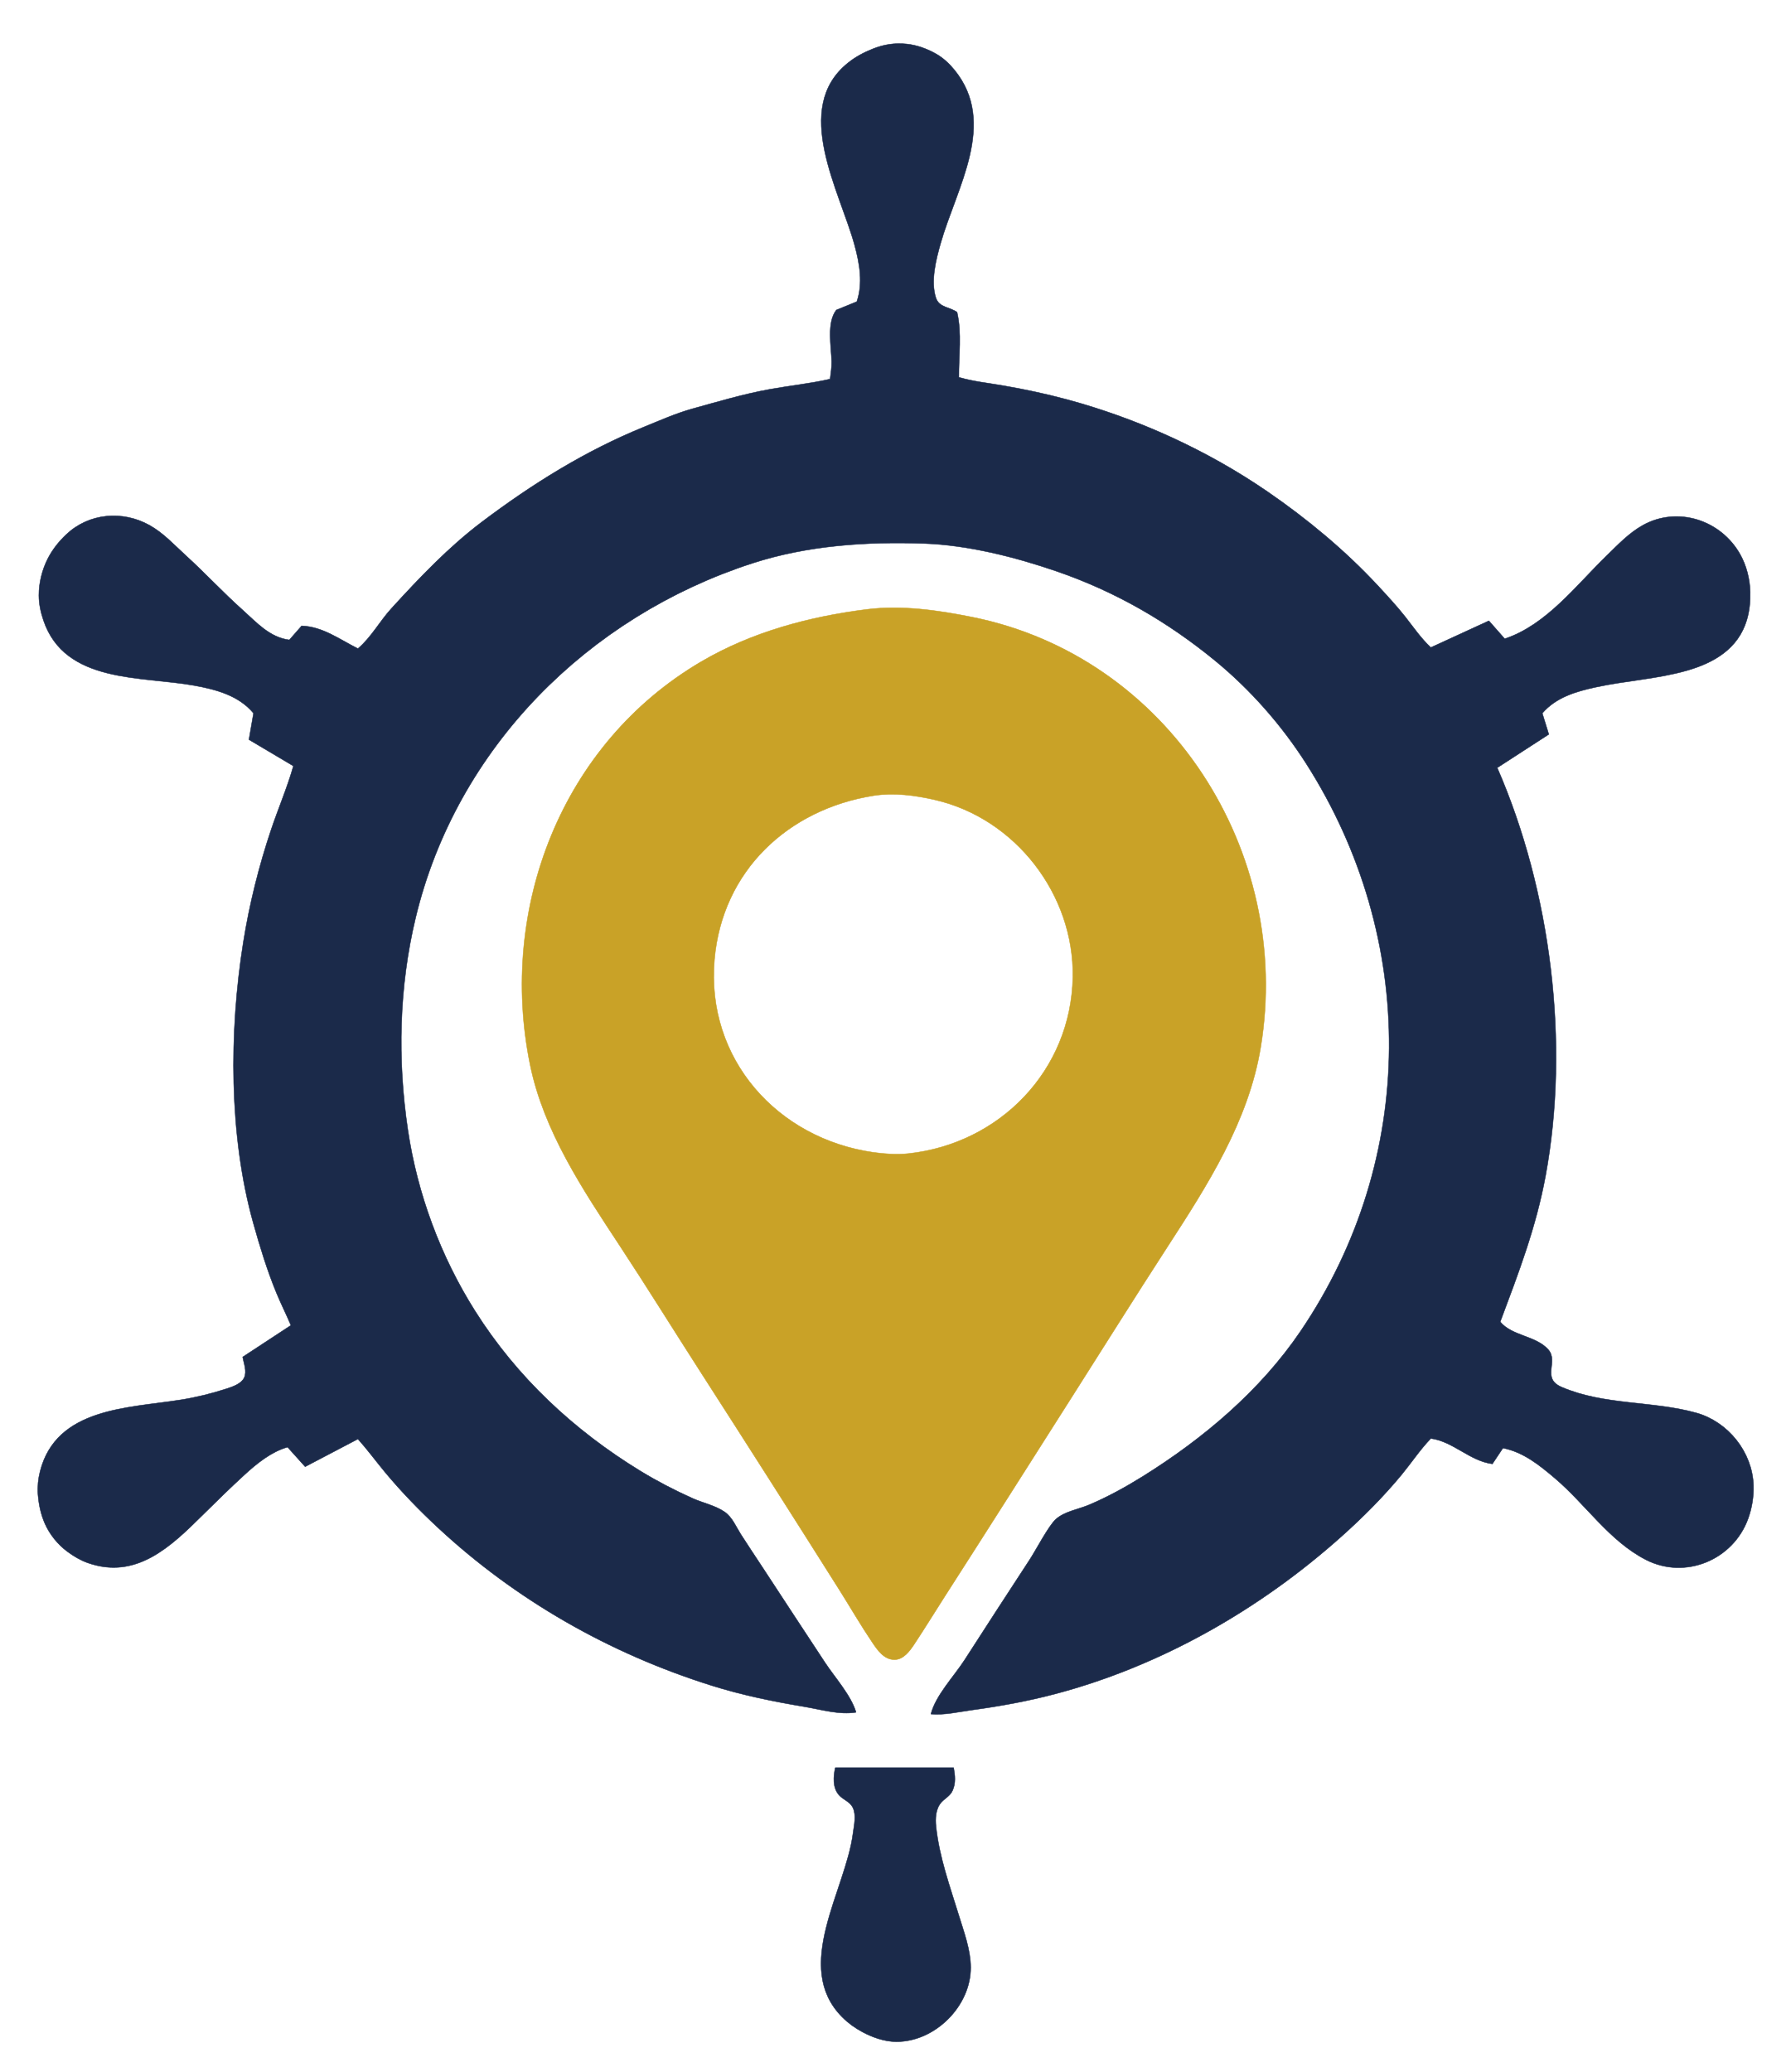
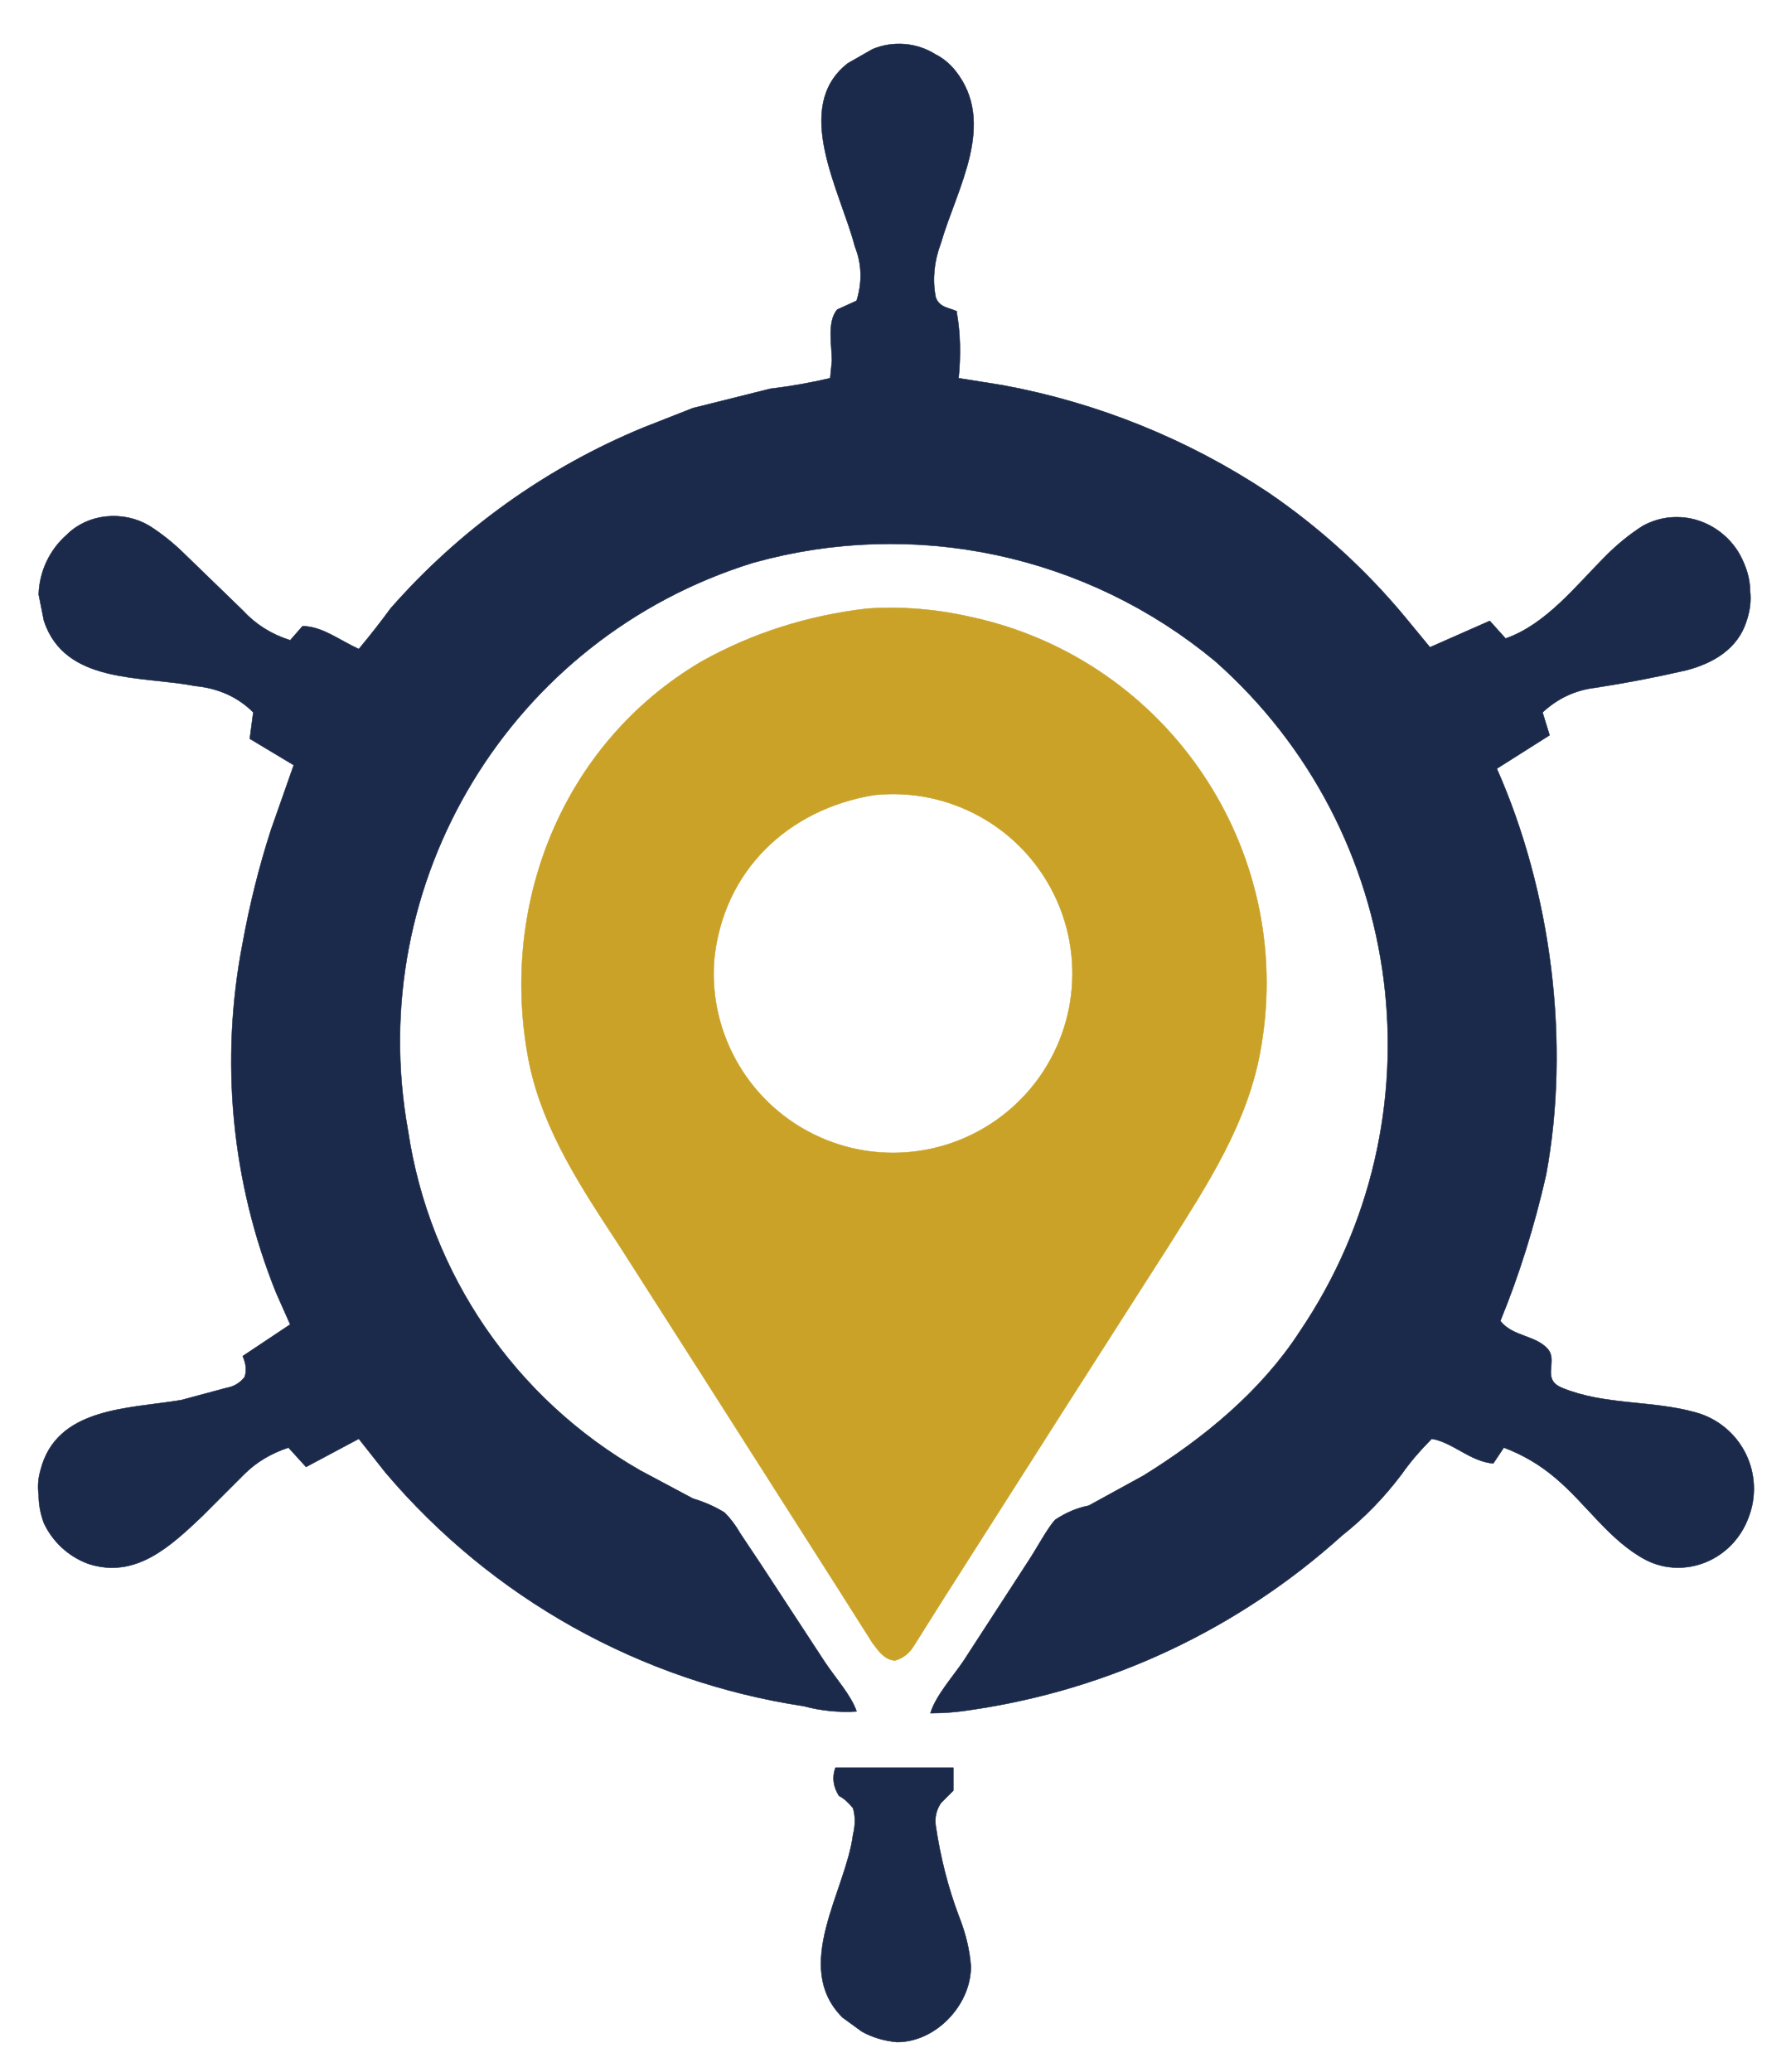
<svg xmlns="http://www.w3.org/2000/svg" width="1018" height="1178">
-   <path fill="#1b2a4a" fill-rule="evenodd" stroke="#1b2a4a" stroke-linejoin="round" stroke-width=".25" d="M544.13 177.5c2.82 11.99.89 24.8 1.02 37 8.22 2.41 16.86 3.28 25.29 4.75 12.03 2.09 24.22 4.66 36.01 7.84 40.41 10.9 79.83 28.81 114.37 52.56 22.46 15.44 44.07 33.38 62.64 53.39 5.28 5.7 10.63 11.49 15.45 17.58 4.71 5.97 8.98 12.3 14.59 17.5 11-5.05 22-10.11 33-15.17 3 3.41 6 6.82 9 10.22 23.69-7.84 40.64-30.46 57.94-47.23 6.41-6.22 12.75-12.98 20.64-17.35 19.79-10.98 44.37-2.9 55.29 16.6 3.58 6.39 5.51 14.02 5.69 21.31.13 5.45-.36 10.81-1.94 16.04-4.92 16.37-18.73 24.37-34.37 28.79-16.77 4.75-34.48 5.67-51.47 9.36-11.29 2.45-22.61 5.75-30.42 14.81 1.24 4 2.48 8 3.71 12-9.77 6.33-19.55 12.67-29.33 19 30.58 70.08 41.34 156.88 27.5 231.91-5.47 29.6-15.34 55.14-25.8 83.09 6.78 8.15 20.27 7.85 27.29 15.75 6.14 6.91-4.12 16.3 7.63 21.36 24.32 10.45 51.45 7.7 76.45 14.63 18.22 5.05 32.03 22.36 32.62 41.26.21 6.37-.88 12.92-3.05 18.91-8.48 23.46-35.74 34.85-58.13 23.35-20.83-10.69-34.18-31.45-51.68-46.3-8.88-7.54-17.91-14.85-29.57-17.19-2 3-4 6.01-6 9.01-12.86-1.66-22.29-12.77-35-14.46-6.07 6.29-11.02 13.8-16.59 20.56-10.31 12.5-21.98 24.19-34.05 34.99-46.43 41.58-102.88 73.87-163.3 89.78-15.51 4.08-31.09 6.9-47.04 9.08-7.64 1.04-15.51 2.96-23.25 2.27 2.68-10.59 13.12-21.43 19.09-30.67 12.29-19.03 24.56-38.07 37-57.01 3.65-5.56 10.69-19.2 14.9-23.05 4.9-4.47 12.89-5.66 18.87-8.19 10.54-4.45 20.97-10.19 30.67-16.24 34.37-21.43 66.7-48.7 89.6-82.45 66.6-98.13 66.7-223.44 3.13-322.92-13.87-21.71-31.7-41.98-51.67-58.35-27.2-22.29-56.86-39.4-90.17-50.85-23.56-8.1-50.28-14.87-75.19-15.77-32.82-1.17-66.53 1.09-97.81 11.25-93.44 30.32-168.21 104.98-191.38 201.48-9.48 39.49-10.41 80.64-4.41 120.78 5.41 36.22 18.55 71.72 38.21 102.85 23.75 37.62 56.23 67.9 94.06 91 9.4 5.74 19.45 10.94 29.5 15.46 5.9 2.65 12.89 4.05 18.27 7.73 4.39 3.01 6.5 8.42 9.26 12.75 3.87 6.07 7.9 12.06 11.85 18.08 12.02 18.32 24 36.67 36.08 54.95 5.54 8.38 14.8 18.66 17.57 28.17-9.53 1.59-19.96-1.61-29.35-3.18-17.94-3-35.66-6.63-53.02-12.11-57.81-18.21-110.9-48.38-155.34-89.69-10.5-9.76-20.65-20.22-29.83-31.23-5.27-6.33-10.16-13.01-15.66-19.16-10 5.25-20 10.49-30 15.74-3.33-3.71-6.67-7.42-10-11.12-9.19 2.55-17.55 9.35-24.51 15.73-8.17 7.5-16.06 15.22-23.96 23.05-17.91 17.77-37.64 36.71-65.1 27.02-4.23-1.5-8.02-3.76-11.61-6.42-5.51-4.07-10.11-9.77-12.86-16.07-2.3-5.31-3.4-10.64-3.87-16.38-.35-4.41.12-8.96 1.22-13.23 9.26-36.1 49.89-35.84 79.69-40.56 8.99-1.42 17.81-3.58 26.47-6.41 3.31-1.08 8.25-2.75 9.85-6.19 1.71-3.66-.22-8.11-.85-11.79 9.14-6 18.28-12 27.43-18-2.58-6.14-5.6-12.08-8.14-18.23-5.35-12.93-9.45-26.34-13.22-39.8-13.99-49.96-13.83-108.9-5.7-159.81 3.44-21.57 8.88-43.38 15.84-64.05 4.06-12.06 9.15-23.89 12.63-36.11-8.42-5-16.85-10-25.28-15l2.61-15c-8.36-10.07-21.21-13.49-33.58-15.74-30.16-5.48-73.61-1.04-85.84-37.04-1.57-4.61-2.59-9.32-2.61-14.22-.03-7.09 1.83-14.53 5.04-20.85 2.63-5.18 6.19-9.63 10.37-13.63 12.91-12.34 32.05-13.97 47.41-5.44 7.94 4.4 14.1 11.21 20.74 17.26 10.97 9.99 21.07 20.94 32.15 30.84 8.05 7.18 15.39 15.68 26.68 17.14 2.33-2.67 4.67-5.33 7-7.99 11.97.41 21.57 7.71 32 12.92 7.63-6.52 12.3-15.43 18.99-22.77 16-17.53 32.64-35.04 51.65-49.37 28.54-21.52 58.85-40.42 92.09-53.91 9.04-3.67 18.16-7.75 27.57-10.35 14.55-4.02 28.94-8.34 43.86-11.03 11.38-2.06 23.08-3.24 34.28-5.82.4-3.38.97-6.57.89-10-.22-8.5-2.95-22.1 2.67-29.26 3.87-1.58 7.74-3.16 11.62-4.74 3.58-10.41 1.6-21.59-1.2-31.96-8.3-30.7-36.1-78.04-3.71-103.86 4.3-3.44 8.97-5.89 14.06-7.92 6.23-2.49 12.48-3.47 19.23-2.75 5.79.61 11.42 2.67 16.49 5.5 4.17 2.33 7.69 5.61 10.69 9.3 24.59 30.22 1.08 66.99-7.9 98.56-2.62 9.2-5.79 21.58-2.66 31.02 1.85 5.57 8.11 5.17 12.01 8.11Zm-1.93 827.52c.8 4.52 1.29 8.71-.66 13.03-1.36 3.02-4.25 4.31-6.35 6.64-3.26 3.63-3.5 9.2-3.01 13.8 1.87 17.55 7.91 34.07 13.07 50.84 2.89 9.41 6.58 19.2 6.64 29.17.14 21.97-20.31 42.43-42.39 42.28-6.67-.05-13.4-2.45-19.21-5.56-4.24-2.27-8.13-5.07-11.51-8.49-28.35-28.61 1.98-71.91 6.16-104.23.59-4.61 2.05-10.44-.07-14.84-1.66-3.44-5.52-4.41-7.89-7.14-3.67-4.22-3.23-10.43-2.09-15.5z" />
-   <path fill="#c9a227" fill-rule="evenodd" stroke="#c9a227" stroke-linejoin="round" stroke-width=".25" d="M492.8 346.45c19.83-2.5 40.38.48 59.76 4.36 111.93 22.44 182.6 133.58 164.2 244.6-6.99 42.25-30.31 78.44-53.17 113.7-18.38 28.36-36.32 57.02-54.46 85.55-23.95 37.69-47.88 75.42-72 112.99-5.87 9.14-11.54 18.42-17.54 27.46-2.5 3.75-6.01 8.44-11.02 8.46-6 .03-9.73-5.51-12.7-9.91-6.5-9.62-12.3-19.68-18.49-29.5-26.13-41.44-52.49-82.8-78.99-124-15.41-23.96-30.4-48.17-46.05-71.96-20.88-31.74-43.25-65.11-50.97-102.96-18.12-88.77 17.91-182.49 97.3-229.07 28.72-16.85 61.36-25.6 94.13-29.72Zm3.89 105.9c-48.63 7.71-86.07 42.72-90.48 93.15-4.95 56.52 35.73 101.85 90.27 109.64 6.46.92 13.44 1.41 20 .7 52.02-5.64 92.55-47.31 93.46-100.34.8-46.91-32.59-90.19-78.29-100.73-11.22-2.59-23.41-4.25-34.96-2.42Z" />
+   <path fill="#1b2a4a" fill-rule="evenodd" stroke="#1b2a4a" stroke-linejoin="round" stroke-width=".25" d="M544 178q3 17 1 37l25 4a406 406 0 0 1 151 61 377 377 0 0 1 78 71l14 17 34-15 9 10c23-8 40-30 57-47q10-10 21-17c20-11 44-3 55 16q6 11 6 21 1 8-2 17c-5 16-19 24-34 28q-26 6-52 10-17 2-30 14l4 13-30 19c31 70 42 156 28 231q-10 44-26 83c7 9 20 8 27 16 6 7-4 17 8 22 24 10 51 7 76 14a45 45 0 0 1 30 60c-9 24-36 35-58 24-21-11-34-32-52-47q-13-11-29-17l-6 9c-13-1-23-12-35-14q-10 10-17 20-15 20-34 35a401 401 0 0 1-210 99q-12 2-24 2c3-10 13-21 19-30l37-57c4-6 11-19 15-23q9-6 19-8l31-17c34-21 67-48 89-82a291 291 0 0 0-48-381 289 289 0 0 0-263-56 285 285 0 0 0-196 323 268 268 0 0 0 132 193l30 16q10 3 18 8 5 5 9 12l12 18 36 55c6 9 15 19 18 28q-15 1-30-3a388 388 0 0 1-238-133l-15-19-30 16-10-11q-15 5-25 15l-24 24c-18 17-38 36-65 27a45 45 0 0 1-25-23q-3-8-3-16-1-7 1-14c9-36 50-35 80-40l26-7q6-1 10-6 2-5-1-12l27-18-8-18a352 352 0 0 1-19-199q6-33 16-64l13-37-25-15 2-15q-13-13-33-15c-31-6-74-1-86-37l-3-15a47 47 0 0 1 16-34c12-12 32-14 47-5q11 7 21 17l32 31q11 12 27 17l7-8c11 0 21 8 32 13q10-12 18-23a388 388 0 0 1 144-103l28-11 44-11q17-2 34-6l1-10c0-8-3-22 3-29l11-5q5-16-1-31c-8-31-36-79-4-104l14-8a39 39 0 0 1 36 3q6 3 11 9c24 30 1 67-8 98q-6 16-3 31c2 6 8 6 12 8Zm-2 827v13l-7 7q-4 6-3 13 4 27 13 51 6 15 7 29c0 22-20 43-42 43q-11-1-20-6l-11-8c-29-29 2-72 6-104q2-8 0-15-4-5-8-7-5-8-2-16z" />
+   <path fill="#c9a227" fill-rule="evenodd" stroke="#c9a227" stroke-linejoin="round" stroke-width=".25" d="M493 346q30-2 60 5a213 213 0 0 1 164 244c-7 43-31 79-53 114l-55 86-72 113-17 27q-4 7-11 9c-6 0-10-6-13-10l-19-30-79-124-46-72c-21-32-43-65-51-103-18-89 18-182 98-229q43-24 94-30Zm4 106c-49 8-86 43-91 94a102 102 0 1 0 91-94Z" />
</svg>
